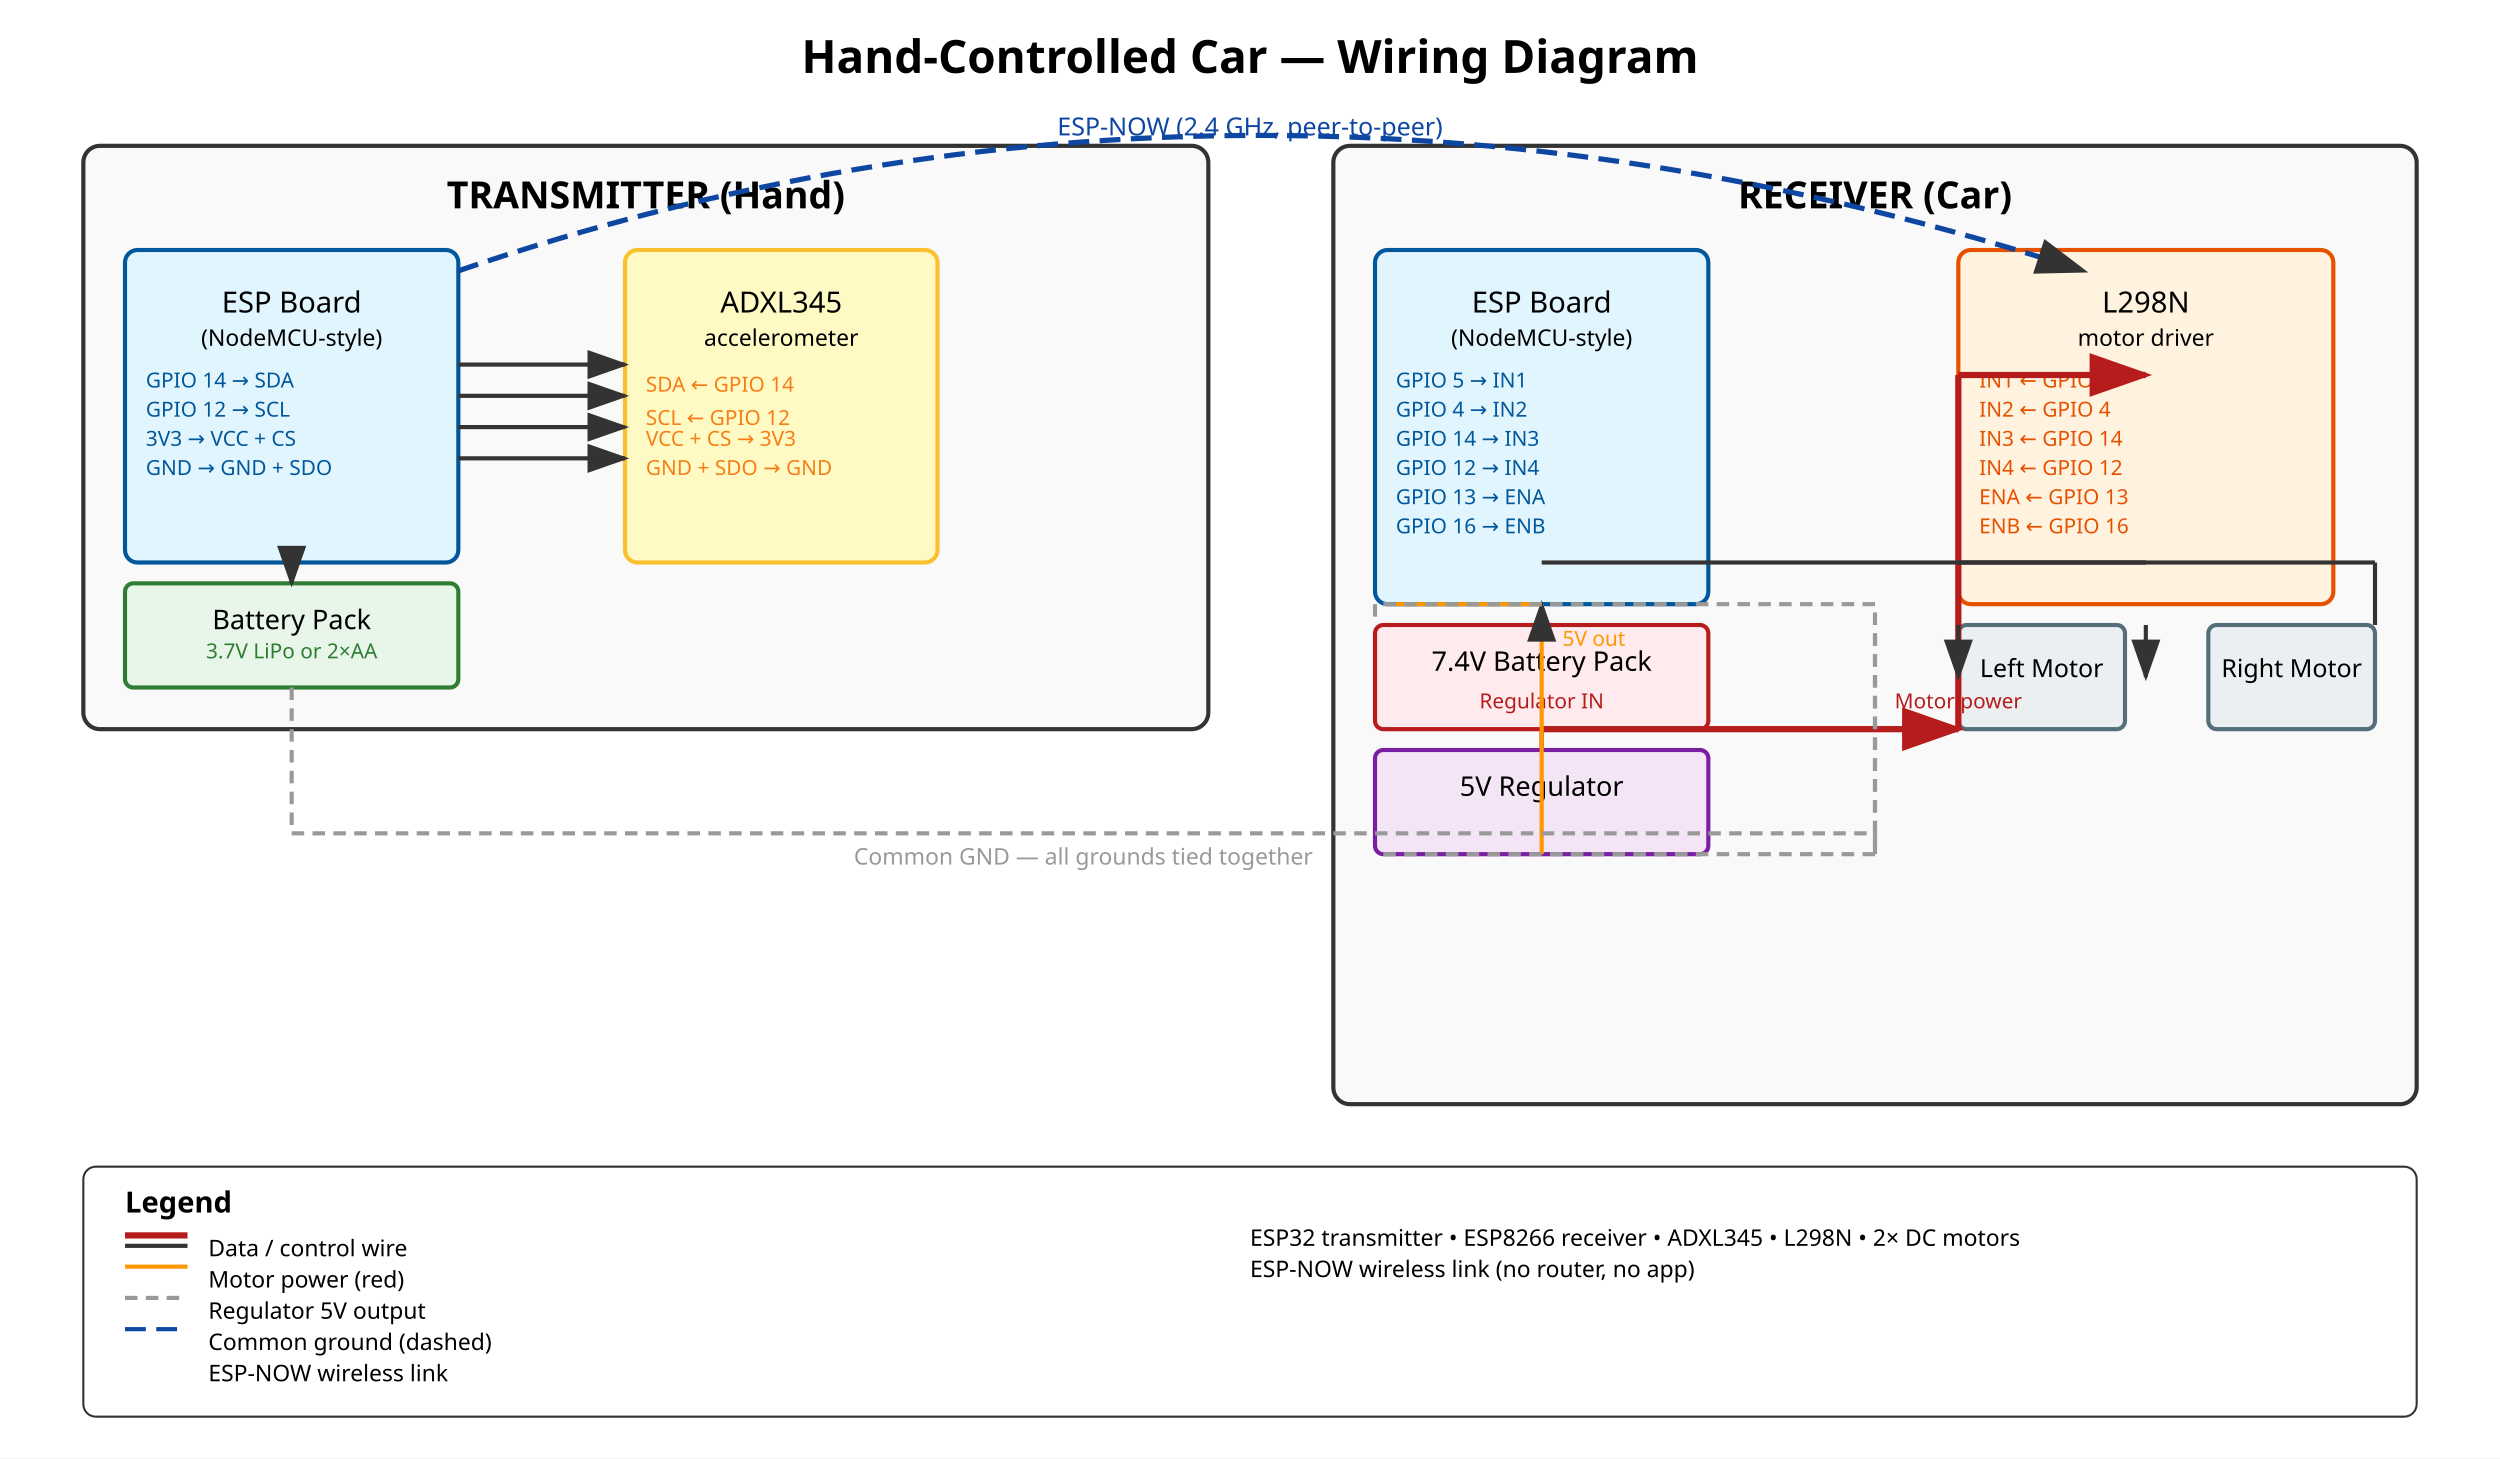
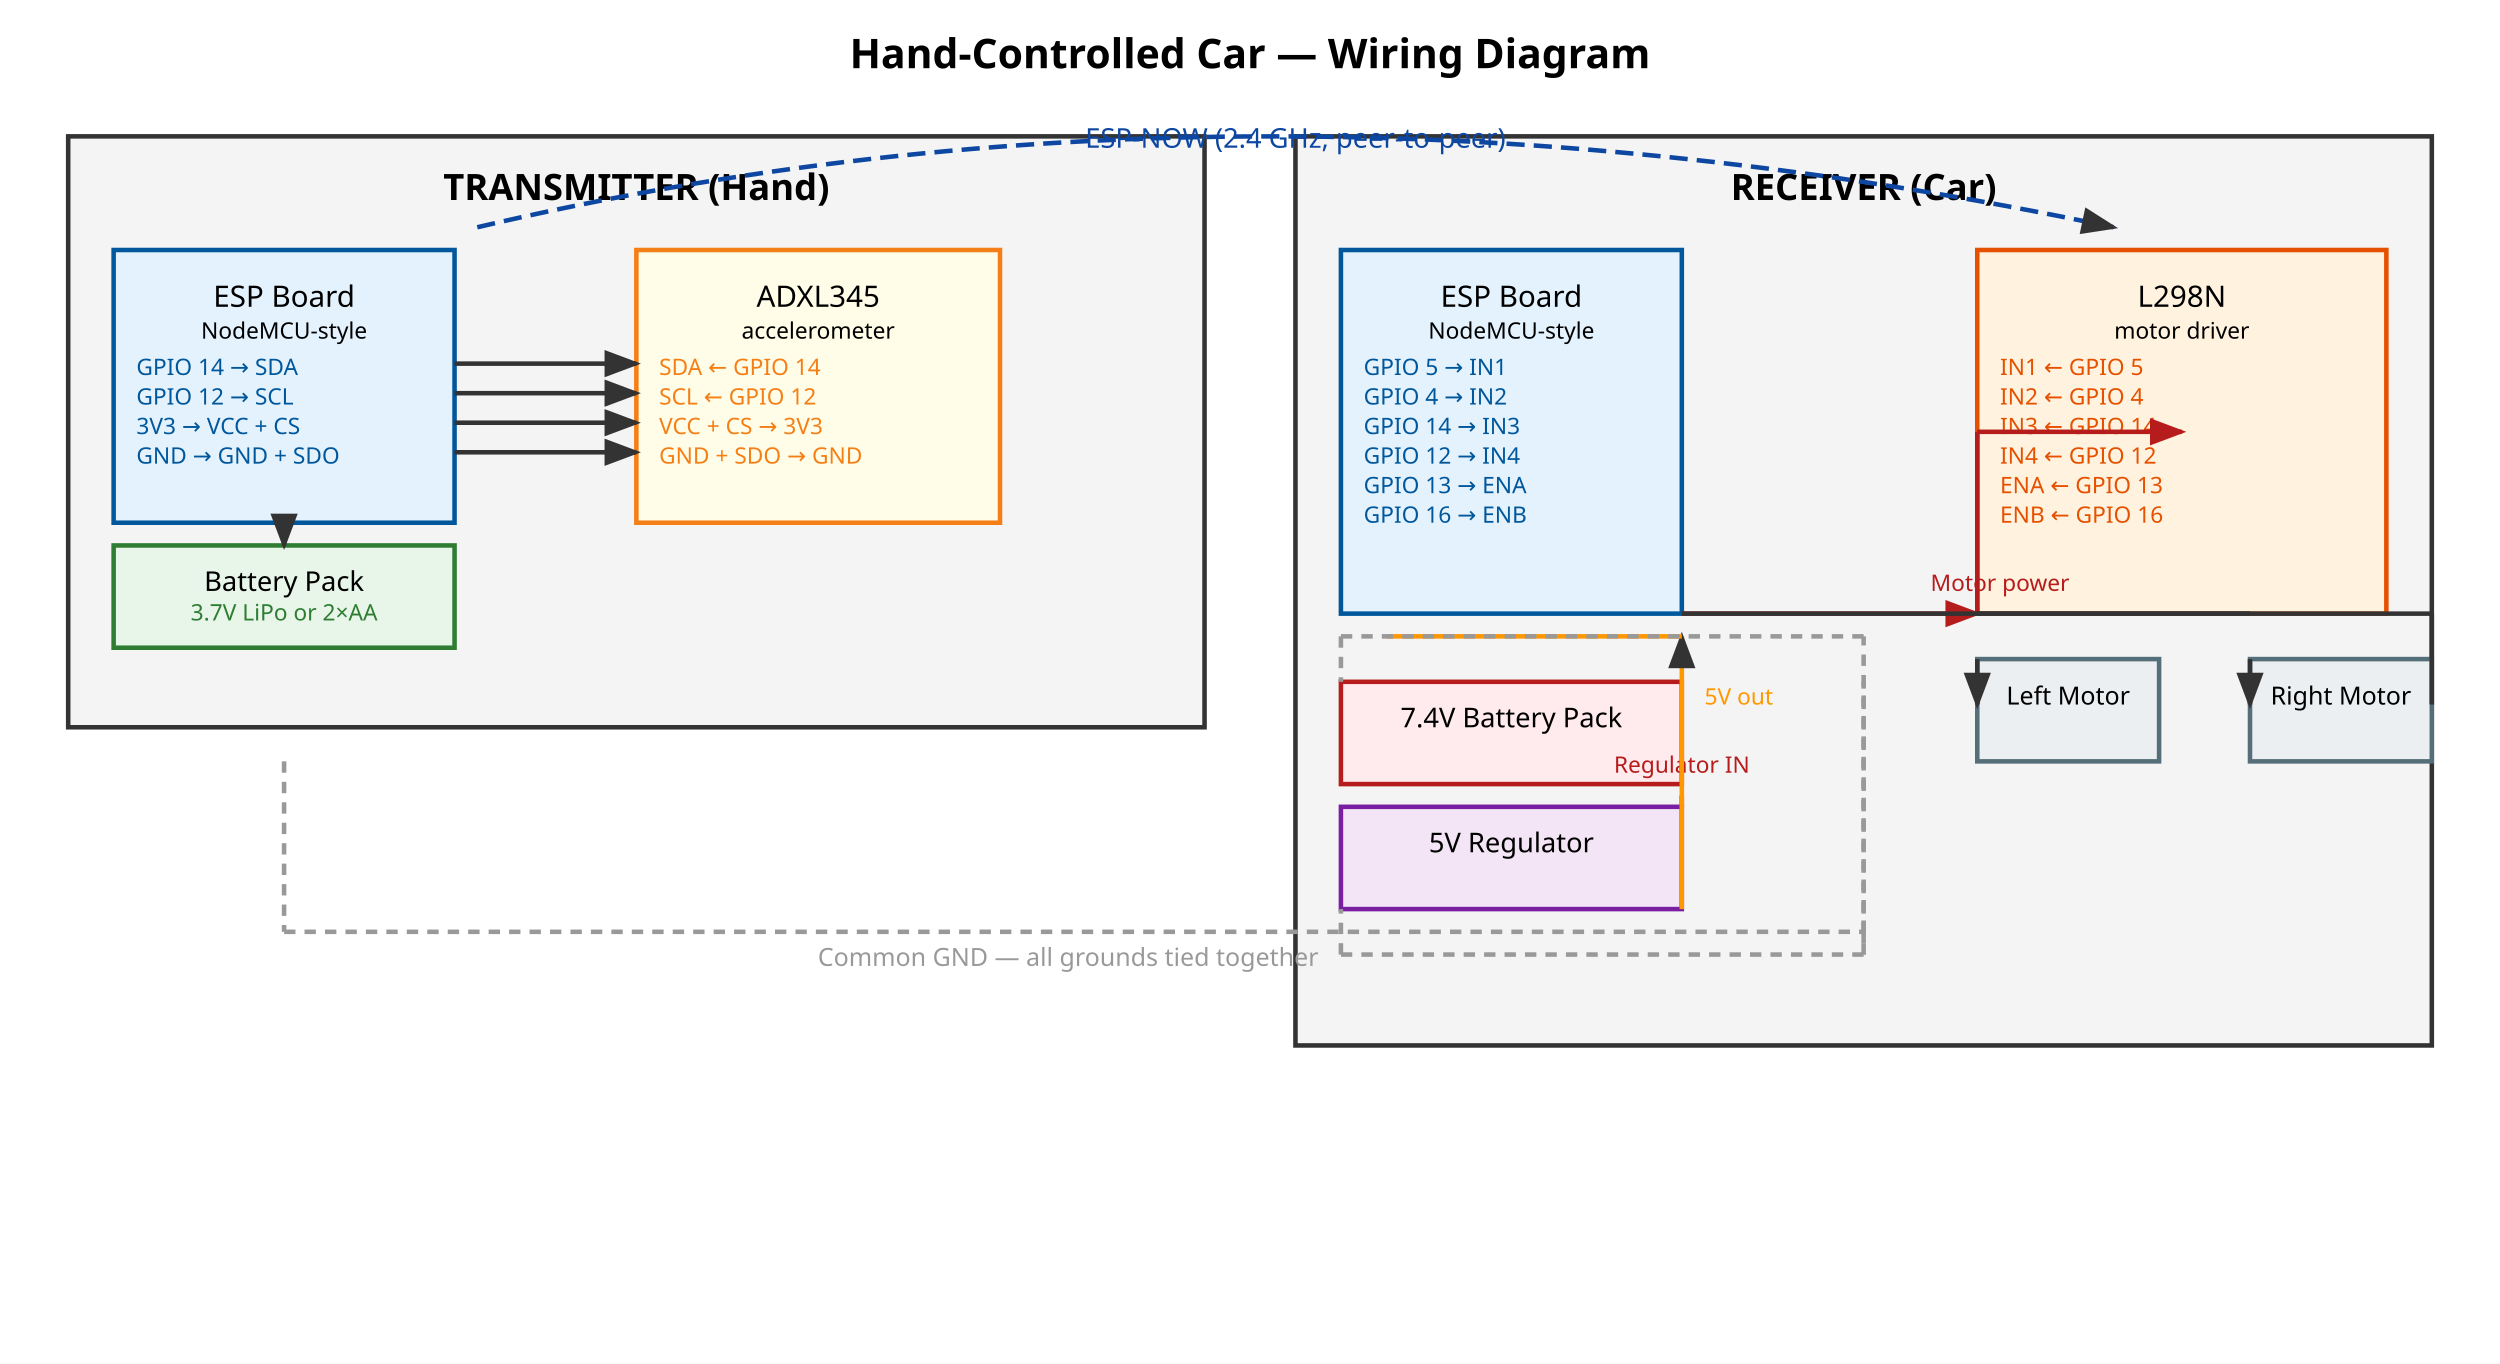
- <svg xmlns="http://www.w3.org/2000/svg" width="1200" height="700">
+ <svg xmlns="http://www.w3.org/2000/svg" width="1100" height="600">
  <defs>
-     <marker id="arrow" markerWidth="10" markerHeight="7" refX="9" refY="3.5" orient="auto">
-       <polygon points="0 0, 10 3.5, 0 7" fill="#333" />
+     <marker id="arr" markerWidth="8" markerHeight="6" refX="7" refY="3" orient="auto">
+       <polygon points="0 0, 8 3, 0 6" fill="#333" />
    </marker>
-     <marker id="arrow-red" markerWidth="10" markerHeight="7" refX="9" refY="3.5" orient="auto">
-       <polygon points="0 0, 10 3.5, 0 7" fill="#b71c1c" />
+     <marker id="arr-red" markerWidth="8" markerHeight="6" refX="7" refY="3" orient="auto">
+       <polygon points="0 0, 8 3, 0 6" fill="#b71c1c" />
    </marker>
  </defs>
-   <rect width="1200" height="700" fill="#ffffff" />
-   <text x="600" y="35" font-family="sans-serif" font-size="22" font-weight="bold" text-anchor="middle">Hand-Controlled Car — Wiring Diagram</text>
-   <rect x="40" y="70" width="540" height="280" fill="#f9f9f9" stroke="#333" stroke-width="2" rx="8" />
-   <text x="310" y="100" font-family="sans-serif" font-size="18" font-weight="bold" text-anchor="middle">TRANSMITTER (Hand)</text>
-   <rect x="60" y="120" width="160" height="150" fill="#e1f5fe" stroke="#01579b" stroke-width="2" rx="6" />
-   <text x="140" y="150" font-family="sans-serif" font-size="14" text-anchor="middle">ESP Board</text>
-   <text x="140" y="166" font-family="sans-serif" font-size="11" text-anchor="middle">(NodeMCU-style)</text>
-   <text x="70" y="186" font-family="sans-serif" font-size="10" fill="#01579b">GPIO 14 → SDA</text>
-   <text x="70" y="200" font-family="sans-serif" font-size="10" fill="#01579b">GPIO 12 → SCL</text>
-   <text x="70" y="214" font-family="sans-serif" font-size="10" fill="#01579b">3V3 → VCC + CS</text>
-   <text x="70" y="228" font-family="sans-serif" font-size="10" fill="#01579b">GND → GND + SDO</text>
-   <rect x="300" y="120" width="150" height="150" fill="#fff9c4" stroke="#fbc02d" stroke-width="2" rx="6" />
-   <text x="375" y="150" font-family="sans-serif" font-size="14" text-anchor="middle">ADXL345</text>
-   <text x="375" y="166" font-family="sans-serif" font-size="11" text-anchor="middle">accelerometer</text>
-   <text x="310" y="188" font-family="sans-serif" font-size="10" fill="#f57f17">SDA ← GPIO 14</text>
-   <text x="310" y="204" font-family="sans-serif" font-size="10" fill="#f57f17">SCL ← GPIO 12</text>
-   <text x="310" y="214" font-family="sans-serif" font-size="10" fill="#f57f17">VCC + CS → 3V3</text>
-   <text x="310" y="228" font-family="sans-serif" font-size="10" fill="#f57f17">GND + SDO → GND</text>
-   <rect x="60" y="280" width="160" height="50" fill="#e8f5e9" stroke="#2e7d32" stroke-width="2" rx="4" />
-   <text x="140" y="302" font-family="sans-serif" font-size="13" text-anchor="middle">Battery Pack</text>
-   <text x="140" y="316" font-family="sans-serif" font-size="10" text-anchor="middle" fill="#2e7d32">3.7V LiPo or 2×AA</text>
-   <line x1="140" y1="270" x2="140" y2="280" stroke="#333" stroke-width="2" marker-end="url(#arrow)" />
-   <line x1="220" y1="175" x2="300" y2="175" stroke="#333" stroke-width="2" marker-end="url(#arrow)" />
-   <line x1="220" y1="190" x2="300" y2="190" stroke="#333" stroke-width="2" marker-end="url(#arrow)" />
-   <line x1="220" y1="205" x2="300" y2="205" stroke="#333" stroke-width="2" marker-end="url(#arrow)" />
-   <line x1="220" y1="220" x2="300" y2="220" stroke="#333" stroke-width="2" marker-end="url(#arrow)" />
-   <rect x="640" y="70" width="520" height="460" fill="#f9f9f9" stroke="#333" stroke-width="2" rx="8" />
-   <text x="900" y="100" font-family="sans-serif" font-size="18" font-weight="bold" text-anchor="middle">RECEIVER (Car)</text>
-   <rect x="660" y="120" width="160" height="170" fill="#e1f5fe" stroke="#01579b" stroke-width="2" rx="6" />
-   <text x="740" y="150" font-family="sans-serif" font-size="14" text-anchor="middle">ESP Board</text>
-   <text x="740" y="166" font-family="sans-serif" font-size="11" text-anchor="middle">(NodeMCU-style)</text>
-   <text x="670" y="186" font-family="sans-serif" font-size="10" fill="#01579b">GPIO 5 → IN1</text>
-   <text x="670" y="200" font-family="sans-serif" font-size="10" fill="#01579b">GPIO 4 → IN2</text>
-   <text x="670" y="214" font-family="sans-serif" font-size="10" fill="#01579b">GPIO 14 → IN3</text>
-   <text x="670" y="228" font-family="sans-serif" font-size="10" fill="#01579b">GPIO 12 → IN4</text>
-   <text x="670" y="242" font-family="sans-serif" font-size="10" fill="#01579b">GPIO 13 → ENA</text>
-   <text x="670" y="256" font-family="sans-serif" font-size="10" fill="#01579b">GPIO 16 → ENB</text>
-   <rect x="940" y="120" width="180" height="170" fill="#fff3e0" stroke="#e65100" stroke-width="2" rx="6" />
-   <text x="1030" y="150" font-family="sans-serif" font-size="14" text-anchor="middle">L298N</text>
-   <text x="1030" y="166" font-family="sans-serif" font-size="11" text-anchor="middle">motor driver</text>
-   <text x="950" y="186" font-family="sans-serif" font-size="10" fill="#e65100">IN1 ← GPIO 5</text>
-   <text x="950" y="200" font-family="sans-serif" font-size="10" fill="#e65100">IN2 ← GPIO 4</text>
-   <text x="950" y="214" font-family="sans-serif" font-size="10" fill="#e65100">IN3 ← GPIO 14</text>
-   <text x="950" y="228" font-family="sans-serif" font-size="10" fill="#e65100">IN4 ← GPIO 12</text>
-   <text x="950" y="242" font-family="sans-serif" font-size="10" fill="#e65100">ENA ← GPIO 13</text>
-   <text x="950" y="256" font-family="sans-serif" font-size="10" fill="#e65100">ENB ← GPIO 16</text>
-   <rect x="940" y="300" width="80" height="50" fill="#eceff1" stroke="#546e7a" stroke-width="2" rx="4" />
-   <text x="980" y="325" font-family="sans-serif" font-size="12" text-anchor="middle">Left Motor</text>
-   <rect x="1060" y="300" width="80" height="50" fill="#eceff1" stroke="#546e7a" stroke-width="2" rx="4" />
-   <text x="1100" y="325" font-family="sans-serif" font-size="12" text-anchor="middle">Right Motor</text>
-   <rect x="660" y="300" width="160" height="50" fill="#ffebee" stroke="#b71c1c" stroke-width="2" rx="4" />
-   <text x="740" y="322" font-family="sans-serif" font-size="13" text-anchor="middle">7.4V Battery Pack</text>
-   <rect x="660" y="360" width="160" height="50" fill="#f3e5f5" stroke="#7b1fa2" stroke-width="2" rx="4" />
-   <text x="740" y="382" font-family="sans-serif" font-size="13" text-anchor="middle">5V Regulator</text>
-   <line x1="740" y1="350" x2="940" y2="350" stroke="#b71c1c" stroke-width="3" marker-end="url(#arrow-red)" />
-   <line x1="940" y1="350" x2="940" y2="180" stroke="#b71c1c" stroke-width="3" />
-   <line x1="940" y1="180" x2="1030" y2="180" stroke="#b71c1c" stroke-width="3" marker-end="url(#arrow-red)" />
-   <text x="940" y="340" font-family="sans-serif" font-size="10" fill="#b71c1c" text-anchor="middle">Motor power</text>
-   <line x1="740" y1="350" x2="740" y2="360" stroke="#b71c1c" stroke-width="2" />
+   <rect width="1100" height="600" fill="#fff" />
+   <text x="550" y="30" font-family="sans-serif" font-size="18" font-weight="bold" text-anchor="middle">Hand-Controlled Car — Wiring Diagram</text>
+   <rect x="30" y="60" width="500" height="260" fill="#f4f4f4" stroke="#333" stroke-width="2" />
+   <text x="280" y="88" font-family="sans-serif" font-size="16" font-weight="bold" text-anchor="middle">TRANSMITTER (Hand)</text>
+   <rect x="50" y="110" width="150" height="120" fill="#e3f2fd" stroke="#01579b" stroke-width="2" />
+   <text x="125" y="135" font-family="sans-serif" font-size="13" text-anchor="middle">ESP Board</text>
+   <text x="125" y="149" font-family="sans-serif" font-size="10" text-anchor="middle">NodeMCU-style</text>
+   <text x="60" y="165" font-family="sans-serif" font-size="10" fill="#01579b">GPIO 14 → SDA</text>
+   <text x="60" y="178" font-family="sans-serif" font-size="10" fill="#01579b">GPIO 12 → SCL</text>
+   <text x="60" y="191" font-family="sans-serif" font-size="10" fill="#01579b">3V3 → VCC + CS</text>
+   <text x="60" y="204" font-family="sans-serif" font-size="10" fill="#01579b">GND → GND + SDO</text>
+   <rect x="280" y="110" width="160" height="120" fill="#fffde7" stroke="#f57f17" stroke-width="2" />
+   <text x="360" y="135" font-family="sans-serif" font-size="13" text-anchor="middle">ADXL345</text>
+   <text x="360" y="149" font-family="sans-serif" font-size="10" text-anchor="middle">accelerometer</text>
+   <text x="290" y="165" font-family="sans-serif" font-size="10" fill="#f57f17">SDA ← GPIO 14</text>
+   <text x="290" y="178" font-family="sans-serif" font-size="10" fill="#f57f17">SCL ← GPIO 12</text>
+   <text x="290" y="191" font-family="sans-serif" font-size="10" fill="#f57f17">VCC + CS → 3V3</text>
+   <text x="290" y="204" font-family="sans-serif" font-size="10" fill="#f57f17">GND + SDO → GND</text>
+   <rect x="50" y="240" width="150" height="45" fill="#e8f5e9" stroke="#2e7d32" stroke-width="2" />
+   <text x="125" y="260" font-family="sans-serif" font-size="12" text-anchor="middle">Battery Pack</text>
+   <text x="125" y="273" font-family="sans-serif" font-size="10" fill="#2e7d32" text-anchor="middle">3.7V LiPo or 2×AA</text>
+   <line x1="125" y1="230" x2="125" y2="240" stroke="#333" stroke-width="2" marker-end="url(#arr)" />
+   <line x1="200" y1="160" x2="280" y2="160" stroke="#333" stroke-width="2" marker-end="url(#arr)" />
+   <line x1="200" y1="173" x2="280" y2="173" stroke="#333" stroke-width="2" marker-end="url(#arr)" />
+   <line x1="200" y1="186" x2="280" y2="186" stroke="#333" stroke-width="2" marker-end="url(#arr)" />
+   <line x1="200" y1="199" x2="280" y2="199" stroke="#333" stroke-width="2" marker-end="url(#arr)" />
+   <rect x="570" y="60" width="500" height="400" fill="#f4f4f4" stroke="#333" stroke-width="2" />
+   <text x="820" y="88" font-family="sans-serif" font-size="16" font-weight="bold" text-anchor="middle">RECEIVER (Car)</text>
+   <rect x="590" y="110" width="150" height="160" fill="#e3f2fd" stroke="#01579b" stroke-width="2" />
+   <text x="665" y="135" font-family="sans-serif" font-size="13" text-anchor="middle">ESP Board</text>
+   <text x="665" y="149" font-family="sans-serif" font-size="10" text-anchor="middle">NodeMCU-style</text>
+   <text x="600" y="165" font-family="sans-serif" font-size="10" fill="#01579b">GPIO 5 → IN1</text>
+   <text x="600" y="178" font-family="sans-serif" font-size="10" fill="#01579b">GPIO 4 → IN2</text>
+   <text x="600" y="191" font-family="sans-serif" font-size="10" fill="#01579b">GPIO 14 → IN3</text>
+   <text x="600" y="204" font-family="sans-serif" font-size="10" fill="#01579b">GPIO 12 → IN4</text>
+   <text x="600" y="217" font-family="sans-serif" font-size="10" fill="#01579b">GPIO 13 → ENA</text>
+   <text x="600" y="230" font-family="sans-serif" font-size="10" fill="#01579b">GPIO 16 → ENB</text>
+   <rect x="870" y="110" width="180" height="160" fill="#fff3e0" stroke="#e65100" stroke-width="2" />
+   <text x="960" y="135" font-family="sans-serif" font-size="13" text-anchor="middle">L298N</text>
+   <text x="960" y="149" font-family="sans-serif" font-size="10" text-anchor="middle">motor driver</text>
+   <text x="880" y="165" font-family="sans-serif" font-size="10" fill="#e65100">IN1 ← GPIO 5</text>
+   <text x="880" y="178" font-family="sans-serif" font-size="10" fill="#e65100">IN2 ← GPIO 4</text>
+   <text x="880" y="191" font-family="sans-serif" font-size="10" fill="#e65100">IN3 ← GPIO 14</text>
+   <text x="880" y="204" font-family="sans-serif" font-size="10" fill="#e65100">IN4 ← GPIO 12</text>
+   <text x="880" y="217" font-family="sans-serif" font-size="10" fill="#e65100">ENA ← GPIO 13</text>
+   <text x="880" y="230" font-family="sans-serif" font-size="10" fill="#e65100">ENB ← GPIO 16</text>
+   <rect x="870" y="290" width="80" height="45" fill="#eceff1" stroke="#546e7a" stroke-width="2" />
+   <text x="910" y="310" font-family="sans-serif" font-size="11" text-anchor="middle">Left Motor</text>
+   <rect x="990" y="290" width="80" height="45" fill="#eceff1" stroke="#546e7a" stroke-width="2" />
+   <text x="1030" y="310" font-family="sans-serif" font-size="11" text-anchor="middle">Right Motor</text>
+   <rect x="590" y="300" width="150" height="45" fill="#ffebee" stroke="#b71c1c" stroke-width="2" />
+   <text x="665" y="320" font-family="sans-serif" font-size="12" text-anchor="middle">7.4V Battery Pack</text>
+   <rect x="590" y="355" width="150" height="45" fill="#f3e5f5" stroke="#7b1fa2" stroke-width="2" />
+   <text x="665" y="375" font-family="sans-serif" font-size="12" text-anchor="middle">5V Regulator</text>
+   <line x1="740" y1="270" x2="870" y2="270" stroke="#b71c1c" stroke-width="2" marker-end="url(#arr-red)" />
+   <line x1="870" y1="270" x2="870" y2="190" stroke="#b71c1c" stroke-width="2" />
+   <line x1="870" y1="190" x2="960" y2="190" stroke="#b71c1c" stroke-width="2" marker-end="url(#arr-red)" />
+   <text x="880" y="260" font-family="sans-serif" font-size="10" fill="#b71c1c" text-anchor="middle">Motor power</text>
+   <line x1="740" y1="350" x2="740" y2="355" stroke="#b71c1c" stroke-width="2" />
  <text x="740" y="340" font-family="sans-serif" font-size="10" fill="#b71c1c" text-anchor="middle">Regulator IN</text>
-   <line x1="740" y1="410" x2="740" y2="290" stroke="#ff9800" stroke-width="2" marker-end="url(#arrow)" />
-   <line x1="740" y1="290" x2="670" y2="290" stroke="#ff9800" stroke-width="2" />
+   <line x1="740" y1="400" x2="740" y2="280" stroke="#ff9800" stroke-width="2" marker-end="url(#arr)" />
+   <line x1="740" y1="280" x2="610" y2="280" stroke="#ff9800" stroke-width="2" />
  <text x="750" y="310" font-family="sans-serif" font-size="10" fill="#ff9800">5V out</text>
-   <line x1="940" y1="300" x2="940" y2="325" stroke="#333" stroke-width="2" marker-end="url(#arrow)" />
-   <line x1="1030" y1="300" x2="1030" y2="325" stroke="#333" stroke-width="2" marker-end="url(#arrow)" />
-   <line x1="740" y1="270" x2="1140" y2="270" stroke="#333" stroke-width="2" />
-   <line x1="1140" y1="270" x2="1140" y2="300" stroke="#333" stroke-width="2" />
-   <line x1="940" y1="270" x2="1030" y2="270" stroke="#333" stroke-width="2" />
-   <path d="M 220 130 Q 600 0 1000 130" stroke="#0d47a1" stroke-width="2.5" stroke-dasharray="10,5" fill="none" marker-end="url(#arrow)" />
-   <text x="600" y="65" font-family="sans-serif" font-size="12" fill="#0d47a1" text-anchor="middle">ESP-NOW (2.4 GHz, peer-to-peer)</text>
-   <line x1="140" y1="330" x2="140" y2="400" stroke="#999" stroke-width="2" stroke-dasharray="6,4" />
-   <line x1="140" y1="400" x2="900" y2="400" stroke="#999" stroke-width="2" stroke-dasharray="6,4" />
-   <line x1="900" y1="400" x2="900" y2="290" stroke="#999" stroke-width="2" stroke-dasharray="6,4" />
-   <line x1="900" y1="290" x2="660" y2="290" stroke="#999" stroke-width="2" stroke-dasharray="6,4" />
-   <line x1="660" y1="290" x2="660" y2="300" stroke="#999" stroke-width="2" stroke-dasharray="6,4" />
-   <line x1="900" y1="400" x2="900" y2="410" stroke="#999" stroke-width="2" stroke-dasharray="6,4" />
-   <line x1="900" y1="410" x2="660" y2="410" stroke="#999" stroke-width="2" stroke-dasharray="6,4" />
-   <line x1="660" y1="410" x2="660" y2="410" stroke="#999" stroke-width="2" stroke-dasharray="6,4" />
-   <line x1="900" y1="410" x2="900" y2="300" stroke="#999" stroke-width="2" stroke-dasharray="6,4" />
-   <text x="520" y="415" font-family="sans-serif" font-size="11" fill="#999" text-anchor="middle">Common GND — all grounds tied together</text>
-   <rect x="40" y="560" width="1120" height="120" fill="#ffffff" stroke="#333" stroke-width="1" rx="6" />
-   <text x="60" y="582" font-family="sans-serif" font-size="14" font-weight="bold">Legend</text>
-   <line x1="60" y1="598" x2="90" y2="598" stroke="#333" stroke-width="2" />
-   <text x="100" y="603" font-family="sans-serif" font-size="11">Data / control wire</text>
-   <line x1="60" y1="593" x2="90" y2="593" stroke="#b71c1c" stroke-width="3" />
-   <text x="100" y="618" font-family="sans-serif" font-size="11">Motor power (red)</text>
-   <line x1="60" y1="608" x2="90" y2="608" stroke="#ff9800" stroke-width="2" />
-   <text x="100" y="633" font-family="sans-serif" font-size="11">Regulator 5V output</text>
-   <line x1="60" y1="623" x2="90" y2="623" stroke="#999" stroke-width="2" stroke-dasharray="6,4" />
-   <text x="100" y="648" font-family="sans-serif" font-size="11">Common ground (dashed)</text>
-   <line x1="60" y1="638" x2="90" y2="638" stroke="#0d47a1" stroke-width="2" stroke-dasharray="10,5" />
-   <text x="100" y="663" font-family="sans-serif" font-size="11">ESP-NOW wireless link</text>
-   <text x="600" y="598" font-family="sans-serif" font-size="11">ESP32 transmitter • ESP8266 receiver • ADXL345 • L298N • 2× DC motors</text>
-   <text x="600" y="613" font-family="sans-serif" font-size="11">ESP-NOW wireless link (no router, no app)</text>
+   <line x1="870" y1="290" x2="870" y2="310" stroke="#333" stroke-width="2" marker-end="url(#arr)" />
+   <line x1="990" y1="290" x2="990" y2="310" stroke="#333" stroke-width="2" marker-end="url(#arr)" />
+   <line x1="740" y1="270" x2="1070" y2="270" stroke="#333" stroke-width="2" />
+   <line x1="1070" y1="270" x2="1070" y2="310" stroke="#333" stroke-width="2" />
+   <line x1="870" y1="270" x2="990" y2="270" stroke="#333" stroke-width="2" />
+   <line x1="125" y1="335" x2="125" y2="410" stroke="#999" stroke-width="2" stroke-dasharray="5,4" />
+   <line x1="125" y1="410" x2="820" y2="410" stroke="#999" stroke-width="2" stroke-dasharray="5,4" />
+   <line x1="820" y1="410" x2="820" y2="280" stroke="#999" stroke-width="2" stroke-dasharray="5,4" />
+   <line x1="820" y1="280" x2="590" y2="280" stroke="#999" stroke-width="2" stroke-dasharray="5,4" />
+   <line x1="590" y1="280" x2="590" y2="300" stroke="#999" stroke-width="2" stroke-dasharray="5,4" />
+   <line x1="820" y1="410" x2="820" y2="420" stroke="#999" stroke-width="2" stroke-dasharray="5,4" />
+   <line x1="820" y1="420" x2="590" y2="420" stroke="#999" stroke-width="2" stroke-dasharray="5,4" />
+   <line x1="590" y1="420" x2="590" y2="400" stroke="#999" stroke-width="2" stroke-dasharray="5,4" />
+   <line x1="820" y1="420" x2="820" y2="300" stroke="#999" stroke-width="2" stroke-dasharray="5,4" />
+   <text x="470" y="425" font-family="sans-serif" font-size="11" fill="#999" text-anchor="middle">Common GND — all grounds tied together</text>
+   <path d="M 210 100 Q 550 20 930 100" stroke="#0d47a1" stroke-width="2" stroke-dasharray="8,4" fill="none" marker-end="url(#arr)" />
+   <text x="570" y="65" font-family="sans-serif" font-size="12" fill="#0d47a1" text-anchor="middle">ESP-NOW (2.4 GHz, peer-to-peer)</text>
</svg>
